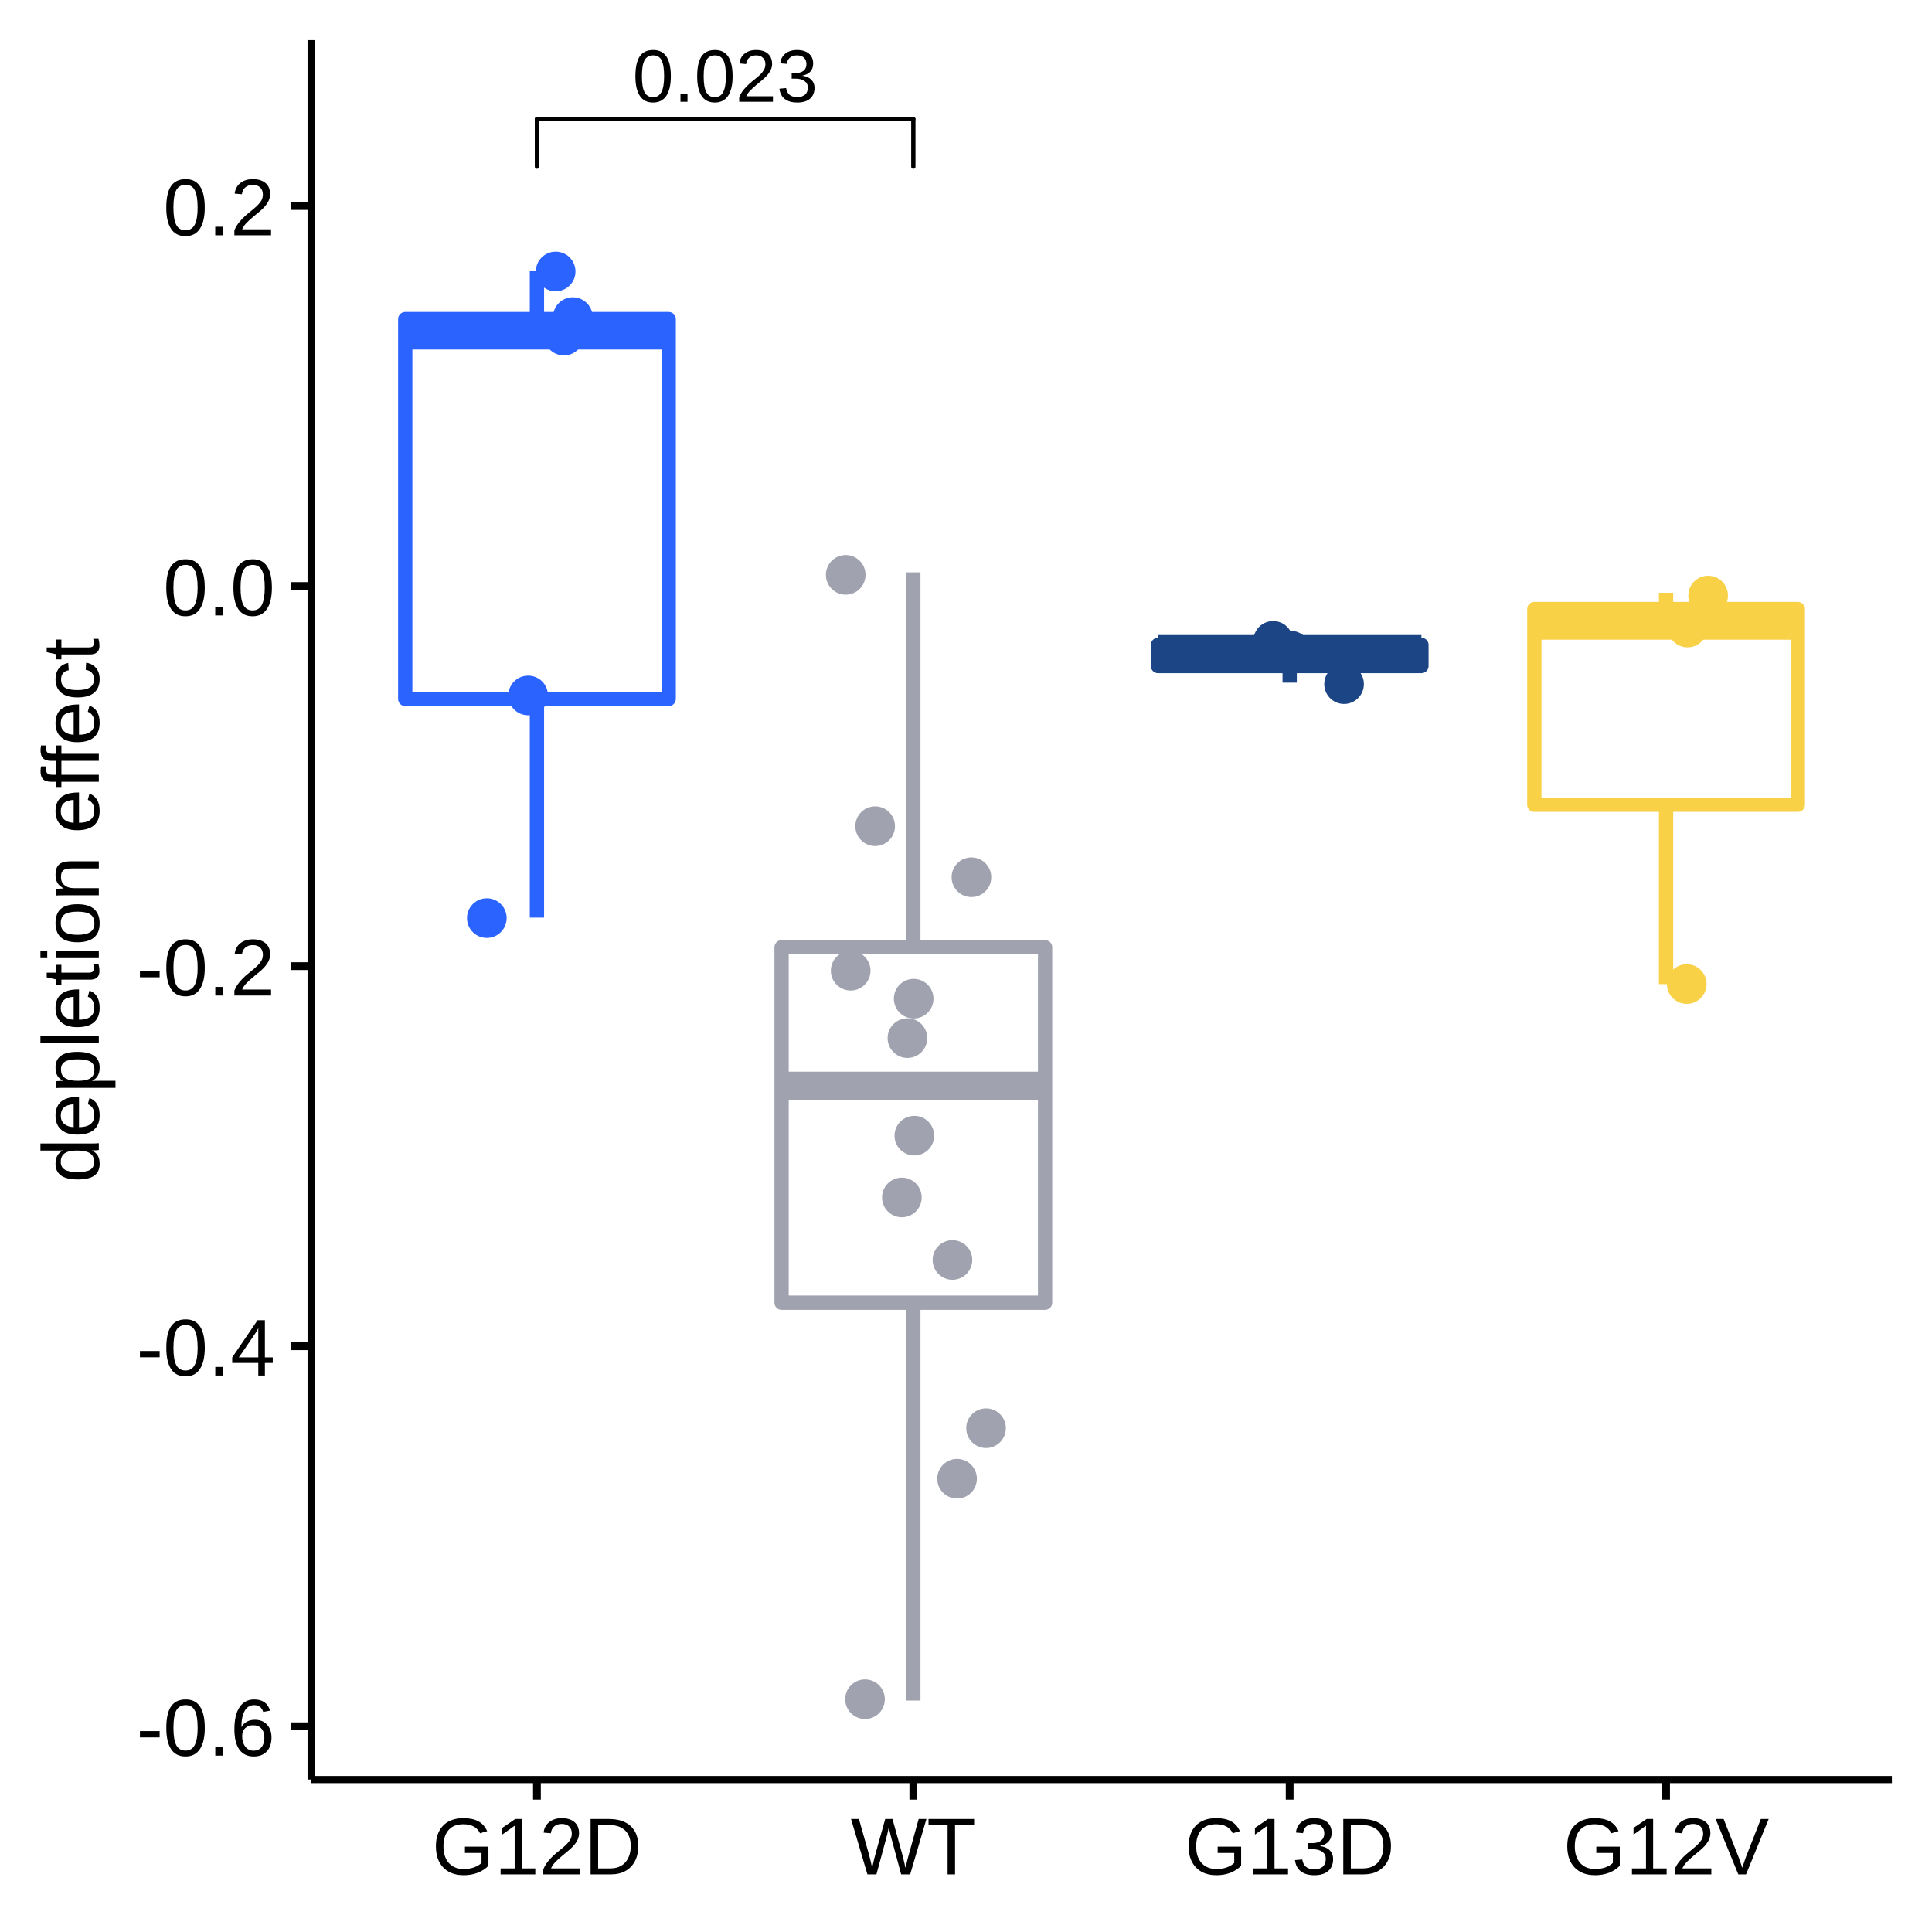
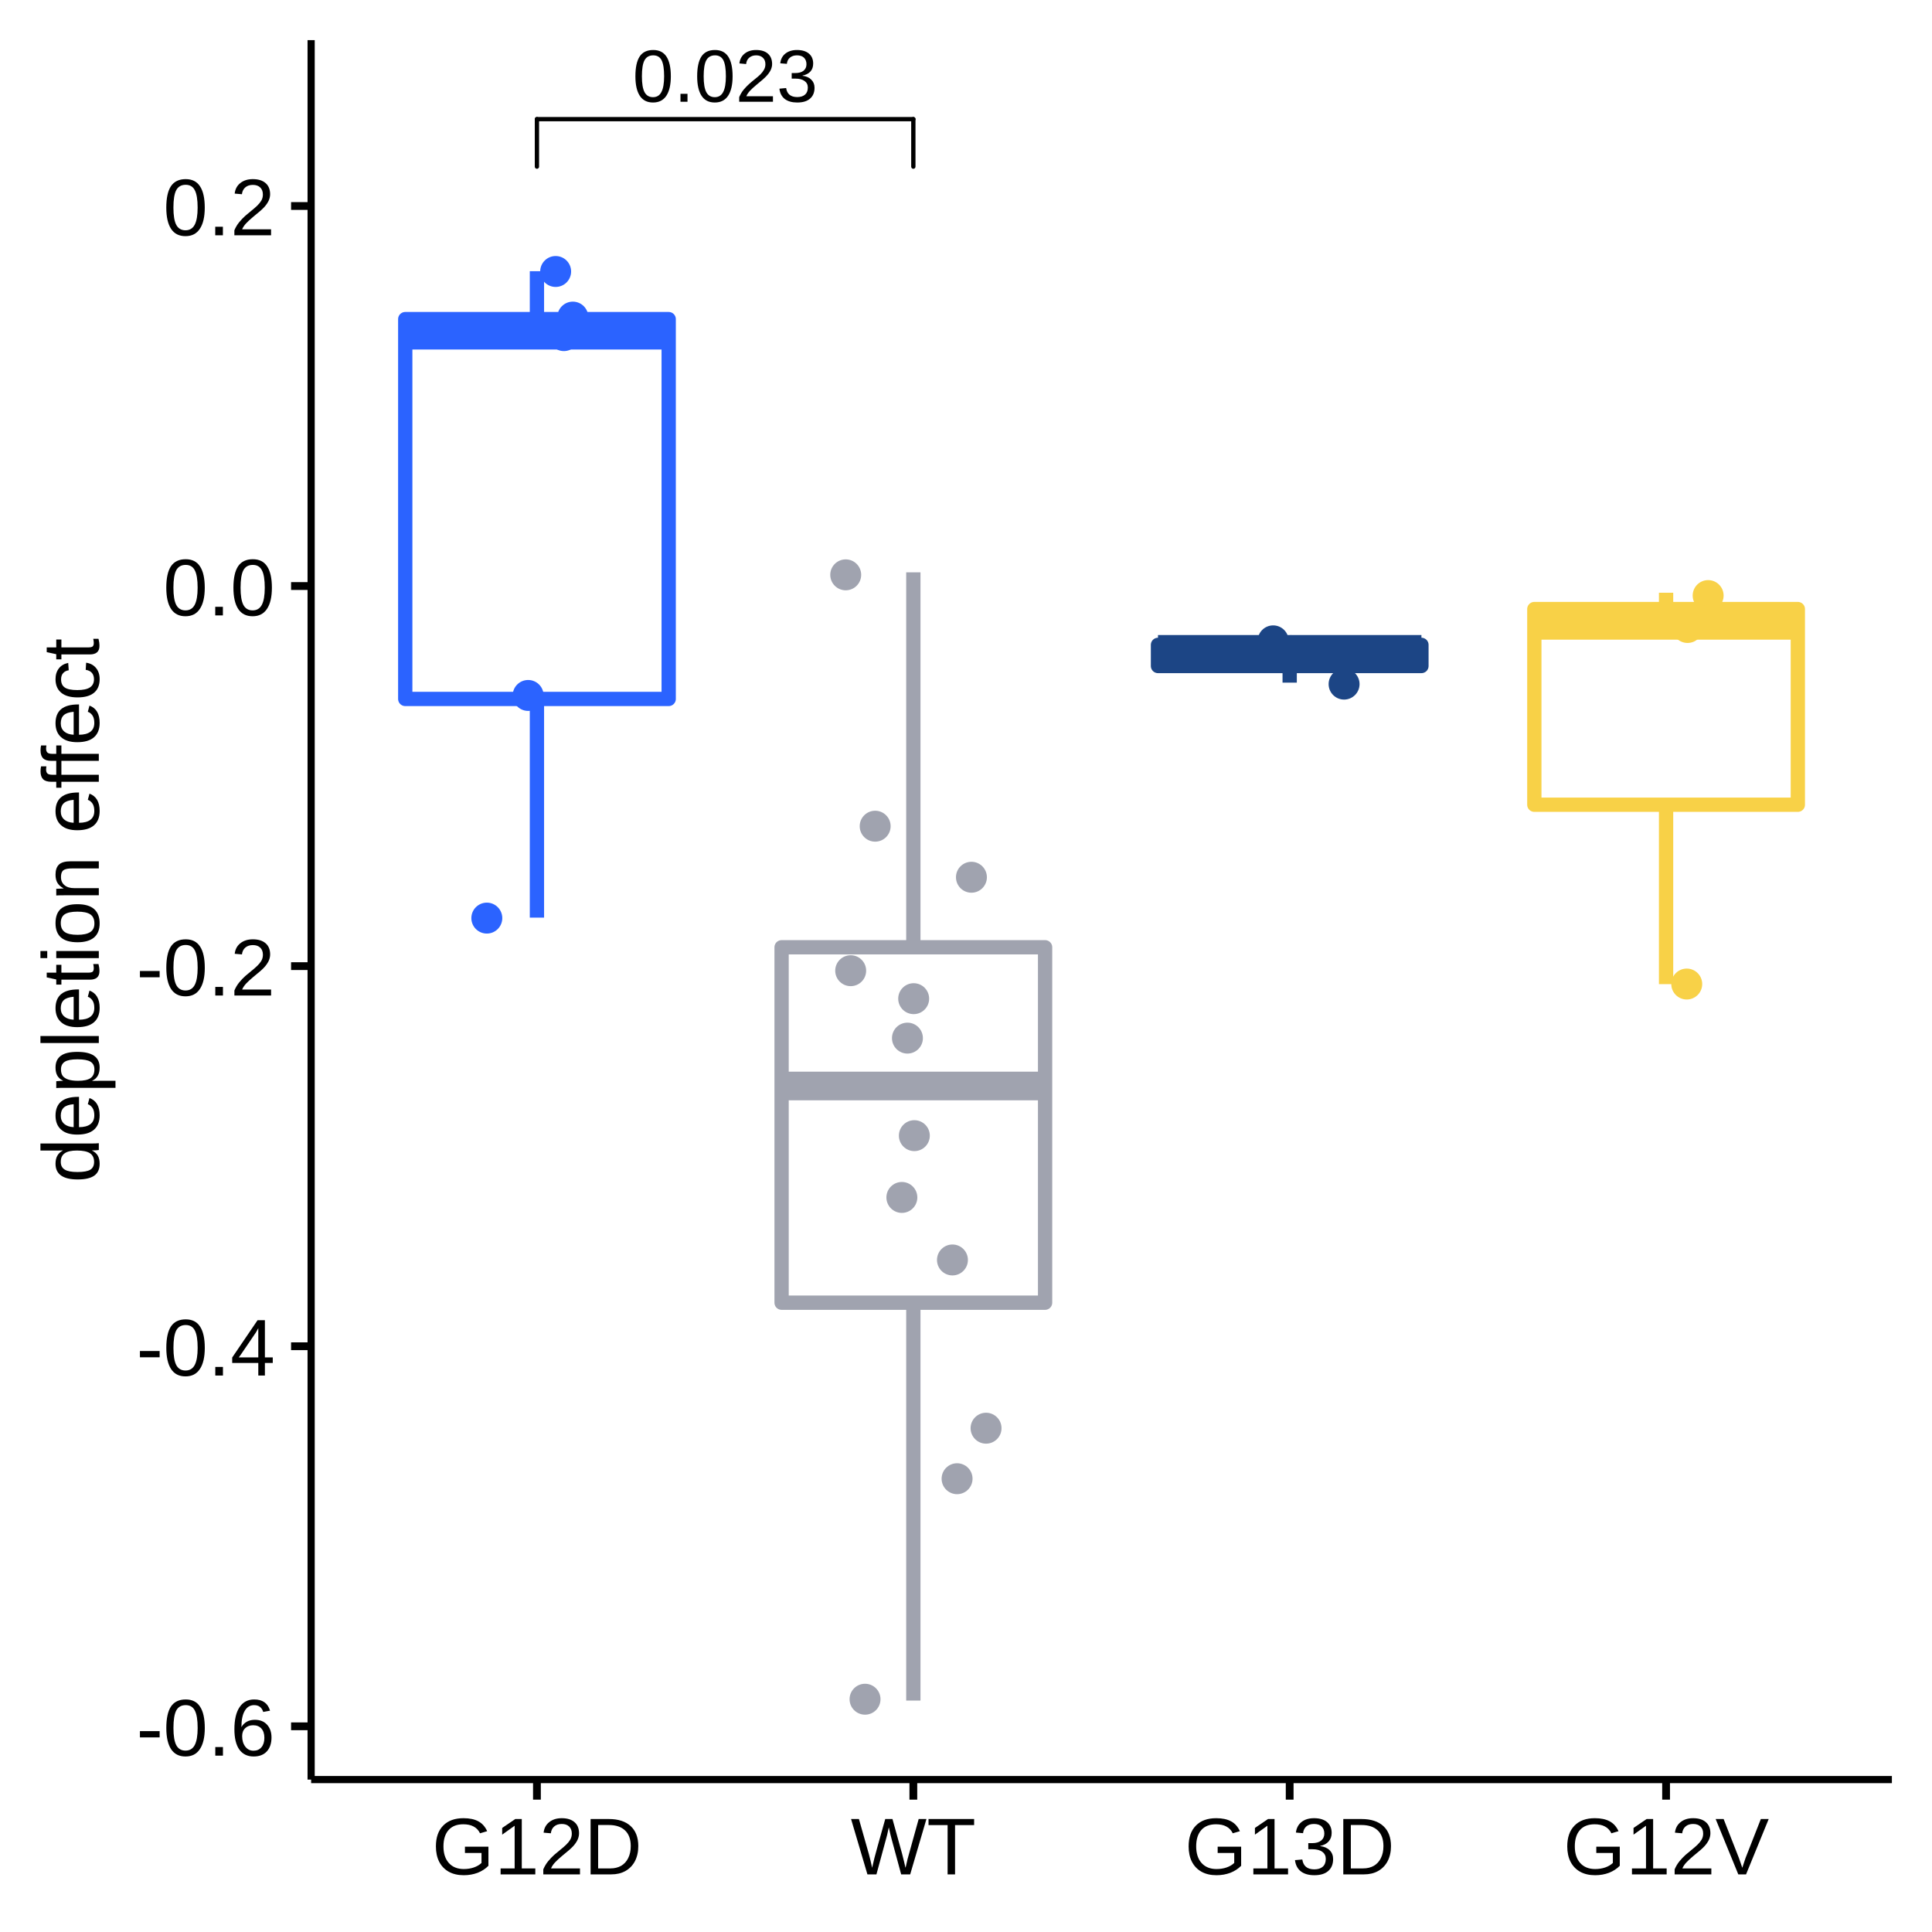
<svg xmlns="http://www.w3.org/2000/svg" viewBox="0 0 288.00 288.00">
  <defs>
    <style type="text/css">
    line, polyline, polygon, path, rect, circle {
      fill: none;
      stroke: #000000;
      stroke-linecap: round;
      stroke-linejoin: round;
      stroke-miterlimit: 10.00;
    }
  </style>
  </defs>
  <rect width="100%" height="100%" style="stroke: none; fill: #FFFFFF;" />
  <rect x="0.00" y="0.00" width="288.00" height="288.00" style="stroke-width: 1.16; stroke: #FFFFFF; fill: #FFFFFF;" />
  <defs>
    <clipPath id="cpNDYuMzh8MjgyLjAyfDI2NS4yOHw1Ljk4">
      <rect x="46.38" y="5.98" width="235.64" height="259.31" />
    </clipPath>
  </defs>
  <rect x="46.38" y="5.98" width="235.64" height="259.31" style="stroke-width: 1.16; stroke: none; fill: #FFFFFF;" clip-path="url(#cpNDYuMzh8MjgyLjAyfDI2NS4yOHw1Ljk4)" />
  <line x1="80.04" y1="47.57" x2="80.04" y2="40.43" style="stroke-width: 2.13; stroke: #2B63FF; stroke-linecap: butt;" clip-path="url(#cpNDYuMzh8MjgyLjAyfDI2NS4yOHw1Ljk4)" />
  <line x1="80.04" y1="104.19" x2="80.04" y2="136.79" style="stroke-width: 2.13; stroke: #2B63FF; stroke-linecap: butt;" clip-path="url(#cpNDYuMzh8MjgyLjAyfDI2NS4yOHw1Ljk4)" />
  <polygon points="60.41,47.57 60.41,104.19 99.68,104.19 99.68,47.57 60.41,47.57 " style="stroke-width: 2.13; stroke: #2B63FF; fill: #FFFFFF;" clip-path="url(#cpNDYuMzh8MjgyLjAyfDI2NS4yOHw1Ljk4)" />
  <line x1="60.41" y1="49.97" x2="99.68" y2="49.97" style="stroke-width: 4.27; stroke: #2B63FF; stroke-linecap: butt;" clip-path="url(#cpNDYuMzh8MjgyLjAyfDI2NS4yOHw1Ljk4)" />
  <line x1="136.15" y1="141.21" x2="136.15" y2="85.32" style="stroke-width: 2.13; stroke: #A0A3AF; stroke-linecap: butt;" clip-path="url(#cpNDYuMzh8MjgyLjAyfDI2NS4yOHw1Ljk4)" />
  <line x1="136.15" y1="194.19" x2="136.15" y2="253.50" style="stroke-width: 2.13; stroke: #A0A3AF; stroke-linecap: butt;" clip-path="url(#cpNDYuMzh8MjgyLjAyfDI2NS4yOHw1Ljk4)" />
  <polygon points="116.51,141.21 116.51,194.19 155.79,194.19 155.79,141.21 116.51,141.21 " style="stroke-width: 2.13; stroke: #A0A3AF; fill: #FFFFFF;" clip-path="url(#cpNDYuMzh8MjgyLjAyfDI2NS4yOHw1Ljk4)" />
  <line x1="116.51" y1="161.89" x2="155.79" y2="161.89" style="stroke-width: 4.27; stroke: #A0A3AF; stroke-linecap: butt;" clip-path="url(#cpNDYuMzh8MjgyLjAyfDI2NS4yOHw1Ljk4)" />
  <line x1="192.25" y1="96.13" x2="192.25" y2="95.46" style="stroke-width: 2.13; stroke: #1C4585; stroke-linecap: butt;" clip-path="url(#cpNDYuMzh8MjgyLjAyfDI2NS4yOHw1Ljk4)" />
  <line x1="192.25" y1="99.28" x2="192.25" y2="101.76" style="stroke-width: 2.13; stroke: #1C4585; stroke-linecap: butt;" clip-path="url(#cpNDYuMzh8MjgyLjAyfDI2NS4yOHw1Ljk4)" />
  <polygon points="172.62,96.13 172.62,99.28 211.89,99.28 211.89,96.13 172.62,96.13 " style="stroke-width: 2.13; stroke: #1C4585; fill: #FFFFFF;" clip-path="url(#cpNDYuMzh8MjgyLjAyfDI2NS4yOHw1Ljk4)" />
  <line x1="172.62" y1="96.80" x2="211.89" y2="96.80" style="stroke-width: 4.27; stroke: #1C4585; stroke-linecap: butt;" clip-path="url(#cpNDYuMzh8MjgyLjAyfDI2NS4yOHw1Ljk4)" />
  <line x1="248.36" y1="90.79" x2="248.36" y2="88.36" style="stroke-width: 2.13; stroke: #F8D147; stroke-linecap: butt;" clip-path="url(#cpNDYuMzh8MjgyLjAyfDI2NS4yOHw1Ljk4)" />
  <line x1="248.36" y1="119.96" x2="248.36" y2="146.70" style="stroke-width: 2.13; stroke: #F8D147; stroke-linecap: butt;" clip-path="url(#cpNDYuMzh8MjgyLjAyfDI2NS4yOHw1Ljk4)" />
  <polygon points="228.72,90.79 228.72,119.96 268.00,119.96 268.00,90.79 228.72,90.79 " style="stroke-width: 2.13; stroke: #F8D147; fill: #FFFFFF;" clip-path="url(#cpNDYuMzh8MjgyLjAyfDI2NS4yOHw1Ljk4)" />
  <line x1="228.72" y1="93.22" x2="268.00" y2="93.22" style="stroke-width: 4.27; stroke: #F8D147; stroke-linecap: butt;" clip-path="url(#cpNDYuMzh8MjgyLjAyfDI2NS4yOHw1Ljk4)" />
-   <circle cx="78.73" cy="103.67" r="1.95pt" style="stroke-width: 0.71; stroke: #2B63FF; fill: #2B63FF;" clip-path="url(#cpNDYuMzh8MjgyLjAyfDI2NS4yOHw1Ljk4)" />
-   <circle cx="136.20" cy="148.87" r="1.95pt" style="stroke-width: 0.71; stroke: #A0A3AF; fill: #A0A3AF;" clip-path="url(#cpNDYuMzh8MjgyLjAyfDI2NS4yOHw1Ljk4)" />
-   <circle cx="142.67" cy="220.43" r="1.95pt" style="stroke-width: 0.71; stroke: #A0A3AF; fill: #A0A3AF;" clip-path="url(#cpNDYuMzh8MjgyLjAyfDI2NS4yOHw1Ljk4)" />
-   <circle cx="72.57" cy="136.86" r="1.95pt" style="stroke-width: 0.71; stroke: #2B63FF; fill: #2B63FF;" clip-path="url(#cpNDYuMzh8MjgyLjAyfDI2NS4yOHw1Ljk4)" />
-   <circle cx="84.06" cy="50.03" r="1.95pt" style="stroke-width: 0.71; stroke: #2B63FF; fill: #2B63FF;" clip-path="url(#cpNDYuMzh8MjgyLjAyfDI2NS4yOHw1Ljk4)" />
-   <circle cx="192.41" cy="96.99" r="1.95pt" style="stroke-width: 0.71; stroke: #1C4585; fill: #1C4585;" clip-path="url(#cpNDYuMzh8MjgyLjAyfDI2NS4yOHw1Ljk4)" />
-   <circle cx="189.79" cy="95.53" r="1.95pt" style="stroke-width: 0.71; stroke: #1C4585; fill: #1C4585;" clip-path="url(#cpNDYuMzh8MjgyLjAyfDI2NS4yOHw1Ljk4)" />
-   <circle cx="251.44" cy="146.69" r="1.95pt" style="stroke-width: 0.71; stroke: #F8D147; fill: #F8D147;" clip-path="url(#cpNDYuMzh8MjgyLjAyfDI2NS4yOHw1Ljk4)" />
-   <circle cx="251.56" cy="93.54" r="1.95pt" style="stroke-width: 0.71; stroke: #F8D147; fill: #F8D147;" clip-path="url(#cpNDYuMzh8MjgyLjAyfDI2NS4yOHw1Ljk4)" />
-   <circle cx="126.81" cy="144.70" r="1.95pt" style="stroke-width: 0.71; stroke: #A0A3AF; fill: #A0A3AF;" clip-path="url(#cpNDYuMzh8MjgyLjAyfDI2NS4yOHw1Ljk4)" />
-   <circle cx="254.63" cy="88.78" r="1.95pt" style="stroke-width: 0.71; stroke: #F8D147; fill: #F8D147;" clip-path="url(#cpNDYuMzh8MjgyLjAyfDI2NS4yOHw1Ljk4)" />
-   <circle cx="126.07" cy="85.69" r="1.95pt" style="stroke-width: 0.71; stroke: #A0A3AF; fill: #A0A3AF;" clip-path="url(#cpNDYuMzh8MjgyLjAyfDI2NS4yOHw1Ljk4)" />
-   <circle cx="200.36" cy="101.98" r="1.95pt" style="stroke-width: 0.71; stroke: #1C4585; fill: #1C4585;" clip-path="url(#cpNDYuMzh8MjgyLjAyfDI2NS4yOHw1Ljk4)" />
-   <circle cx="82.83" cy="40.47" r="1.95pt" style="stroke-width: 0.71; stroke: #2B63FF; fill: #2B63FF;" clip-path="url(#cpNDYuMzh8MjgyLjAyfDI2NS4yOHw1Ljk4)" />
-   <circle cx="146.99" cy="212.90" r="1.95pt" style="stroke-width: 0.71; stroke: #A0A3AF; fill: #A0A3AF;" clip-path="url(#cpNDYuMzh8MjgyLjAyfDI2NS4yOHw1Ljk4)" />
-   <circle cx="130.46" cy="123.16" r="1.95pt" style="stroke-width: 0.71; stroke: #A0A3AF; fill: #A0A3AF;" clip-path="url(#cpNDYuMzh8MjgyLjAyfDI2NS4yOHw1Ljk4)" />
-   <circle cx="144.81" cy="130.77" r="1.95pt" style="stroke-width: 0.71; stroke: #A0A3AF; fill: #A0A3AF;" clip-path="url(#cpNDYuMzh8MjgyLjAyfDI2NS4yOHw1Ljk4)" />
-   <circle cx="136.30" cy="169.29" r="1.95pt" style="stroke-width: 0.71; stroke: #A0A3AF; fill: #A0A3AF;" clip-path="url(#cpNDYuMzh8MjgyLjAyfDI2NS4yOHw1Ljk4)" />
-   <circle cx="134.44" cy="178.50" r="1.95pt" style="stroke-width: 0.71; stroke: #A0A3AF; fill: #A0A3AF;" clip-path="url(#cpNDYuMzh8MjgyLjAyfDI2NS4yOHw1Ljk4)" />
-   <circle cx="85.39" cy="47.27" r="1.95pt" style="stroke-width: 0.71; stroke: #2B63FF; fill: #2B63FF;" clip-path="url(#cpNDYuMzh8MjgyLjAyfDI2NS4yOHw1Ljk4)" />
-   <circle cx="135.27" cy="154.75" r="1.95pt" style="stroke-width: 0.71; stroke: #A0A3AF; fill: #A0A3AF;" clip-path="url(#cpNDYuMzh8MjgyLjAyfDI2NS4yOHw1Ljk4)" />
-   <circle cx="141.98" cy="187.82" r="1.95pt" style="stroke-width: 0.71; stroke: #A0A3AF; fill: #A0A3AF;" clip-path="url(#cpNDYuMzh8MjgyLjAyfDI2NS4yOHw1Ljk4)" />
-   <circle cx="128.95" cy="253.30" r="1.95pt" style="stroke-width: 0.71; stroke: #A0A3AF; fill: #A0A3AF;" clip-path="url(#cpNDYuMzh8MjgyLjAyfDI2NS4yOHw1Ljk4)" />
+   <circle cx="78.73" cy="103.67" r="1.95" style="stroke-width: 0.71; stroke: #2B63FF; fill: #2B63FF;" clip-path="url(#cpNDYuMzh8MjgyLjAyfDI2NS4yOHw1Ljk4)" />
+   <circle cx="136.20" cy="148.87" r="1.95" style="stroke-width: 0.71; stroke: #A0A3AF; fill: #A0A3AF;" clip-path="url(#cpNDYuMzh8MjgyLjAyfDI2NS4yOHw1Ljk4)" />
+   <circle cx="142.67" cy="220.43" r="1.95" style="stroke-width: 0.71; stroke: #A0A3AF; fill: #A0A3AF;" clip-path="url(#cpNDYuMzh8MjgyLjAyfDI2NS4yOHw1Ljk4)" />
+   <circle cx="72.57" cy="136.86" r="1.95" style="stroke-width: 0.71; stroke: #2B63FF; fill: #2B63FF;" clip-path="url(#cpNDYuMzh8MjgyLjAyfDI2NS4yOHw1Ljk4)" />
+   <circle cx="84.06" cy="50.03" r="1.95" style="stroke-width: 0.71; stroke: #2B63FF; fill: #2B63FF;" clip-path="url(#cpNDYuMzh8MjgyLjAyfDI2NS4yOHw1Ljk4)" />
+   <circle cx="192.41" cy="96.99" r="1.95" style="stroke-width: 0.71; stroke: #1C4585; fill: #1C4585;" clip-path="url(#cpNDYuMzh8MjgyLjAyfDI2NS4yOHw1Ljk4)" />
+   <circle cx="189.79" cy="95.53" r="1.95" style="stroke-width: 0.71; stroke: #1C4585; fill: #1C4585;" clip-path="url(#cpNDYuMzh8MjgyLjAyfDI2NS4yOHw1Ljk4)" />
+   <circle cx="251.44" cy="146.69" r="1.95" style="stroke-width: 0.71; stroke: #F8D147; fill: #F8D147;" clip-path="url(#cpNDYuMzh8MjgyLjAyfDI2NS4yOHw1Ljk4)" />
+   <circle cx="251.56" cy="93.54" r="1.95" style="stroke-width: 0.71; stroke: #F8D147; fill: #F8D147;" clip-path="url(#cpNDYuMzh8MjgyLjAyfDI2NS4yOHw1Ljk4)" />
+   <circle cx="126.81" cy="144.70" r="1.95" style="stroke-width: 0.71; stroke: #A0A3AF; fill: #A0A3AF;" clip-path="url(#cpNDYuMzh8MjgyLjAyfDI2NS4yOHw1Ljk4)" />
+   <circle cx="254.63" cy="88.78" r="1.95" style="stroke-width: 0.71; stroke: #F8D147; fill: #F8D147;" clip-path="url(#cpNDYuMzh8MjgyLjAyfDI2NS4yOHw1Ljk4)" />
+   <circle cx="126.07" cy="85.69" r="1.95" style="stroke-width: 0.71; stroke: #A0A3AF; fill: #A0A3AF;" clip-path="url(#cpNDYuMzh8MjgyLjAyfDI2NS4yOHw1Ljk4)" />
+   <circle cx="200.36" cy="101.98" r="1.95" style="stroke-width: 0.71; stroke: #1C4585; fill: #1C4585;" clip-path="url(#cpNDYuMzh8MjgyLjAyfDI2NS4yOHw1Ljk4)" />
+   <circle cx="82.83" cy="40.47" r="1.95" style="stroke-width: 0.71; stroke: #2B63FF; fill: #2B63FF;" clip-path="url(#cpNDYuMzh8MjgyLjAyfDI2NS4yOHw1Ljk4)" />
+   <circle cx="146.99" cy="212.90" r="1.95" style="stroke-width: 0.71; stroke: #A0A3AF; fill: #A0A3AF;" clip-path="url(#cpNDYuMzh8MjgyLjAyfDI2NS4yOHw1Ljk4)" />
+   <circle cx="130.46" cy="123.16" r="1.95" style="stroke-width: 0.71; stroke: #A0A3AF; fill: #A0A3AF;" clip-path="url(#cpNDYuMzh8MjgyLjAyfDI2NS4yOHw1Ljk4)" />
+   <circle cx="144.81" cy="130.77" r="1.95" style="stroke-width: 0.71; stroke: #A0A3AF; fill: #A0A3AF;" clip-path="url(#cpNDYuMzh8MjgyLjAyfDI2NS4yOHw1Ljk4)" />
+   <circle cx="136.30" cy="169.29" r="1.95" style="stroke-width: 0.71; stroke: #A0A3AF; fill: #A0A3AF;" clip-path="url(#cpNDYuMzh8MjgyLjAyfDI2NS4yOHw1Ljk4)" />
+   <circle cx="134.44" cy="178.50" r="1.95" style="stroke-width: 0.71; stroke: #A0A3AF; fill: #A0A3AF;" clip-path="url(#cpNDYuMzh8MjgyLjAyfDI2NS4yOHw1Ljk4)" />
+   <circle cx="85.39" cy="47.27" r="1.95" style="stroke-width: 0.71; stroke: #2B63FF; fill: #2B63FF;" clip-path="url(#cpNDYuMzh8MjgyLjAyfDI2NS4yOHw1Ljk4)" />
+   <circle cx="135.27" cy="154.75" r="1.95" style="stroke-width: 0.71; stroke: #A0A3AF; fill: #A0A3AF;" clip-path="url(#cpNDYuMzh8MjgyLjAyfDI2NS4yOHw1Ljk4)" />
+   <circle cx="141.98" cy="187.82" r="1.95" style="stroke-width: 0.71; stroke: #A0A3AF; fill: #A0A3AF;" clip-path="url(#cpNDYuMzh8MjgyLjAyfDI2NS4yOHw1Ljk4)" />
+   <circle cx="128.95" cy="253.30" r="1.95" style="stroke-width: 0.71; stroke: #A0A3AF; fill: #A0A3AF;" clip-path="url(#cpNDYuMzh8MjgyLjAyfDI2NS4yOHw1Ljk4)" />
  <g clip-path="url(#cpNDYuMzh8MjgyLjAyfDI2NS4yOHw1Ljk4)">
    <text x="94.28" y="15.17" style="font-size: 11.04px; font-family: Arial;" textLength="27.64px" lengthAdjust="spacingAndGlyphs">0.023</text>
  </g>
  <line x1="80.04" y1="24.84" x2="80.04" y2="17.76" style="stroke-width: 0.64;" clip-path="url(#cpNDYuMzh8MjgyLjAyfDI2NS4yOHw1Ljk4)" />
  <line x1="80.04" y1="17.76" x2="136.15" y2="17.76" style="stroke-width: 0.64;" clip-path="url(#cpNDYuMzh8MjgyLjAyfDI2NS4yOHw1Ljk4)" />
  <line x1="136.15" y1="17.76" x2="136.15" y2="24.84" style="stroke-width: 0.64;" clip-path="url(#cpNDYuMzh8MjgyLjAyfDI2NS4yOHw1Ljk4)" />
  <defs>
    <clipPath id="cpMC4wMHwyODguMDB8Mjg4LjAwfDAuMDA=">
      <rect x="0.00" y="0.00" width="288.00" height="288.00" />
    </clipPath>
  </defs>
  <polyline points="46.38,265.28 46.38,5.98 " style="stroke-width: 1.07; stroke-linecap: butt;" clip-path="url(#cpMC4wMHwyODguMDB8Mjg4LjAwfDAuMDA=)" />
  <g clip-path="url(#cpMC4wMHwyODguMDB8Mjg4LjAwfDAuMDA=)">
    <text x="20.33" y="261.71" style="font-size: 12.00px; font-family: Arial;" textLength="20.68px" lengthAdjust="spacingAndGlyphs">-0.6</text>
  </g>
  <g clip-path="url(#cpMC4wMHwyODguMDB8Mjg4LjAwfDAuMDA=)">
    <text x="20.33" y="205.05" style="font-size: 12.00px; font-family: Arial;" textLength="20.68px" lengthAdjust="spacingAndGlyphs">-0.4</text>
  </g>
  <g clip-path="url(#cpMC4wMHwyODguMDB8Mjg4LjAwfDAuMDA=)">
    <text x="20.33" y="148.40" style="font-size: 12.00px; font-family: Arial;" textLength="20.68px" lengthAdjust="spacingAndGlyphs">-0.2</text>
  </g>
  <g clip-path="url(#cpMC4wMHwyODguMDB8Mjg4LjAwfDAuMDA=)">
    <text x="24.32" y="91.74" style="font-size: 12.00px; font-family: Arial;" textLength="16.68px" lengthAdjust="spacingAndGlyphs">0.0</text>
  </g>
  <g clip-path="url(#cpMC4wMHwyODguMDB8Mjg4LjAwfDAuMDA=)">
    <text x="24.32" y="35.08" style="font-size: 12.00px; font-family: Arial;" textLength="16.68px" lengthAdjust="spacingAndGlyphs">0.2</text>
  </g>
  <polyline points="43.39,257.34 46.38,257.34 " style="stroke-width: 1.16; stroke-linecap: butt;" clip-path="url(#cpMC4wMHwyODguMDB8Mjg4LjAwfDAuMDA=)" />
  <polyline points="43.39,200.68 46.38,200.68 " style="stroke-width: 1.16; stroke-linecap: butt;" clip-path="url(#cpMC4wMHwyODguMDB8Mjg4LjAwfDAuMDA=)" />
  <polyline points="43.39,144.02 46.38,144.02 " style="stroke-width: 1.16; stroke-linecap: butt;" clip-path="url(#cpMC4wMHwyODguMDB8Mjg4LjAwfDAuMDA=)" />
  <polyline points="43.39,87.36 46.38,87.36 " style="stroke-width: 1.16; stroke-linecap: butt;" clip-path="url(#cpMC4wMHwyODguMDB8Mjg4LjAwfDAuMDA=)" />
  <polyline points="43.39,30.71 46.38,30.71 " style="stroke-width: 1.16; stroke-linecap: butt;" clip-path="url(#cpMC4wMHwyODguMDB8Mjg4LjAwfDAuMDA=)" />
  <polyline points="46.38,265.28 282.02,265.28 " style="stroke-width: 1.07; stroke-linecap: butt;" clip-path="url(#cpMC4wMHwyODguMDB8Mjg4LjAwfDAuMDA=)" />
  <polyline points="80.04,268.27 80.04,265.28 " style="stroke-width: 1.16; stroke-linecap: butt;" clip-path="url(#cpMC4wMHwyODguMDB8Mjg4LjAwfDAuMDA=)" />
  <polyline points="136.15,268.27 136.15,265.28 " style="stroke-width: 1.16; stroke-linecap: butt;" clip-path="url(#cpMC4wMHwyODguMDB8Mjg4LjAwfDAuMDA=)" />
  <polyline points="192.25,268.27 192.25,265.28 " style="stroke-width: 1.16; stroke-linecap: butt;" clip-path="url(#cpMC4wMHwyODguMDB8Mjg4LjAwfDAuMDA=)" />
  <polyline points="248.36,268.27 248.36,265.28 " style="stroke-width: 1.16; stroke-linecap: butt;" clip-path="url(#cpMC4wMHwyODguMDB8Mjg4LjAwfDAuMDA=)" />
  <g clip-path="url(#cpMC4wMHwyODguMDB8Mjg4LjAwfDAuMDA=)">
    <text x="64.37" y="279.41" style="font-size: 12.00px; font-family: Arial;" textLength="31.34px" lengthAdjust="spacingAndGlyphs">G12D</text>
  </g>
  <g clip-path="url(#cpMC4wMHwyODguMDB8Mjg4LjAwfDAuMDA=)">
    <text x="126.82" y="279.41" style="font-size: 12.00px; font-family: Arial;" textLength="18.66px" lengthAdjust="spacingAndGlyphs">WT</text>
  </g>
  <g clip-path="url(#cpMC4wMHwyODguMDB8Mjg4LjAwfDAuMDA=)">
    <text x="176.58" y="279.41" style="font-size: 12.00px; font-family: Arial;" textLength="31.34px" lengthAdjust="spacingAndGlyphs">G13D</text>
  </g>
  <g clip-path="url(#cpMC4wMHwyODguMDB8Mjg4LjAwfDAuMDA=)">
    <text x="233.02" y="279.41" style="font-size: 12.00px; font-family: Arial;" textLength="30.68px" lengthAdjust="spacingAndGlyphs">G12V</text>
  </g>
  <g clip-path="url(#cpMC4wMHwyODguMDB8Mjg4LjAwfDAuMDA=)">
    <text transform="translate(14.73,176.32) rotate(-90)" style="font-size: 12.00px; font-family: Arial;" textLength="81.38px" lengthAdjust="spacingAndGlyphs">depletion effect</text>
  </g>
</svg>
